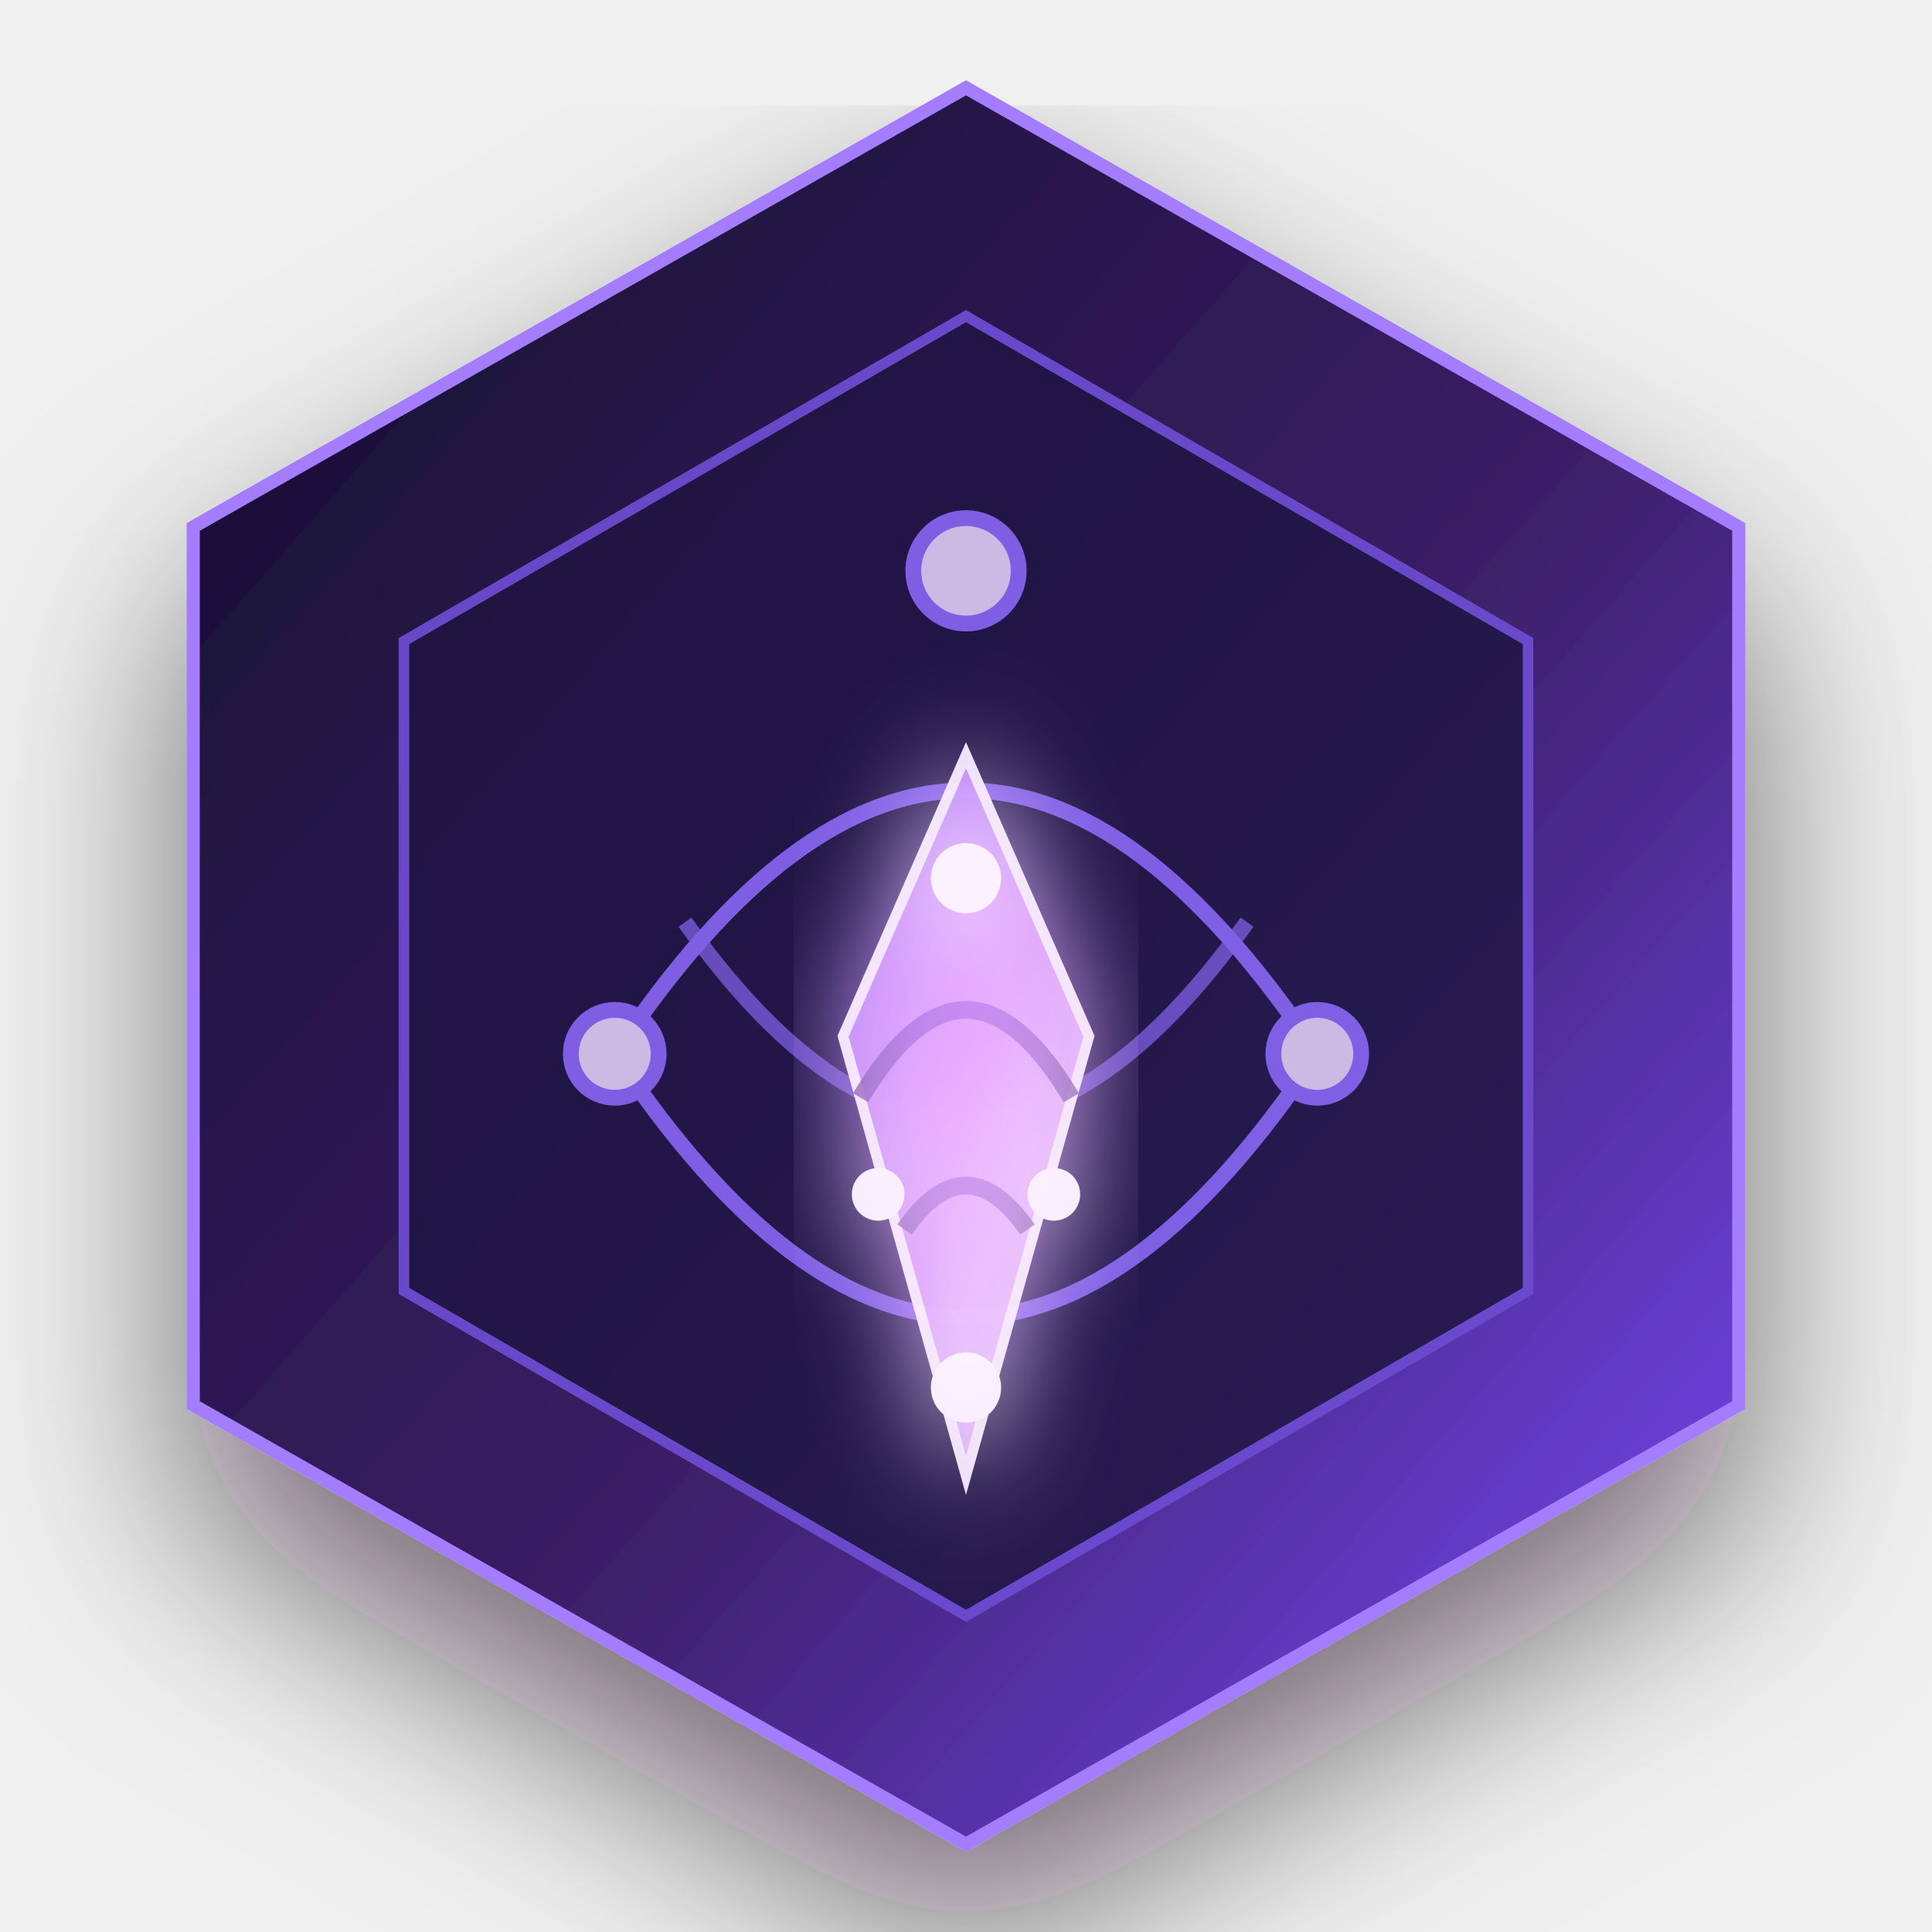
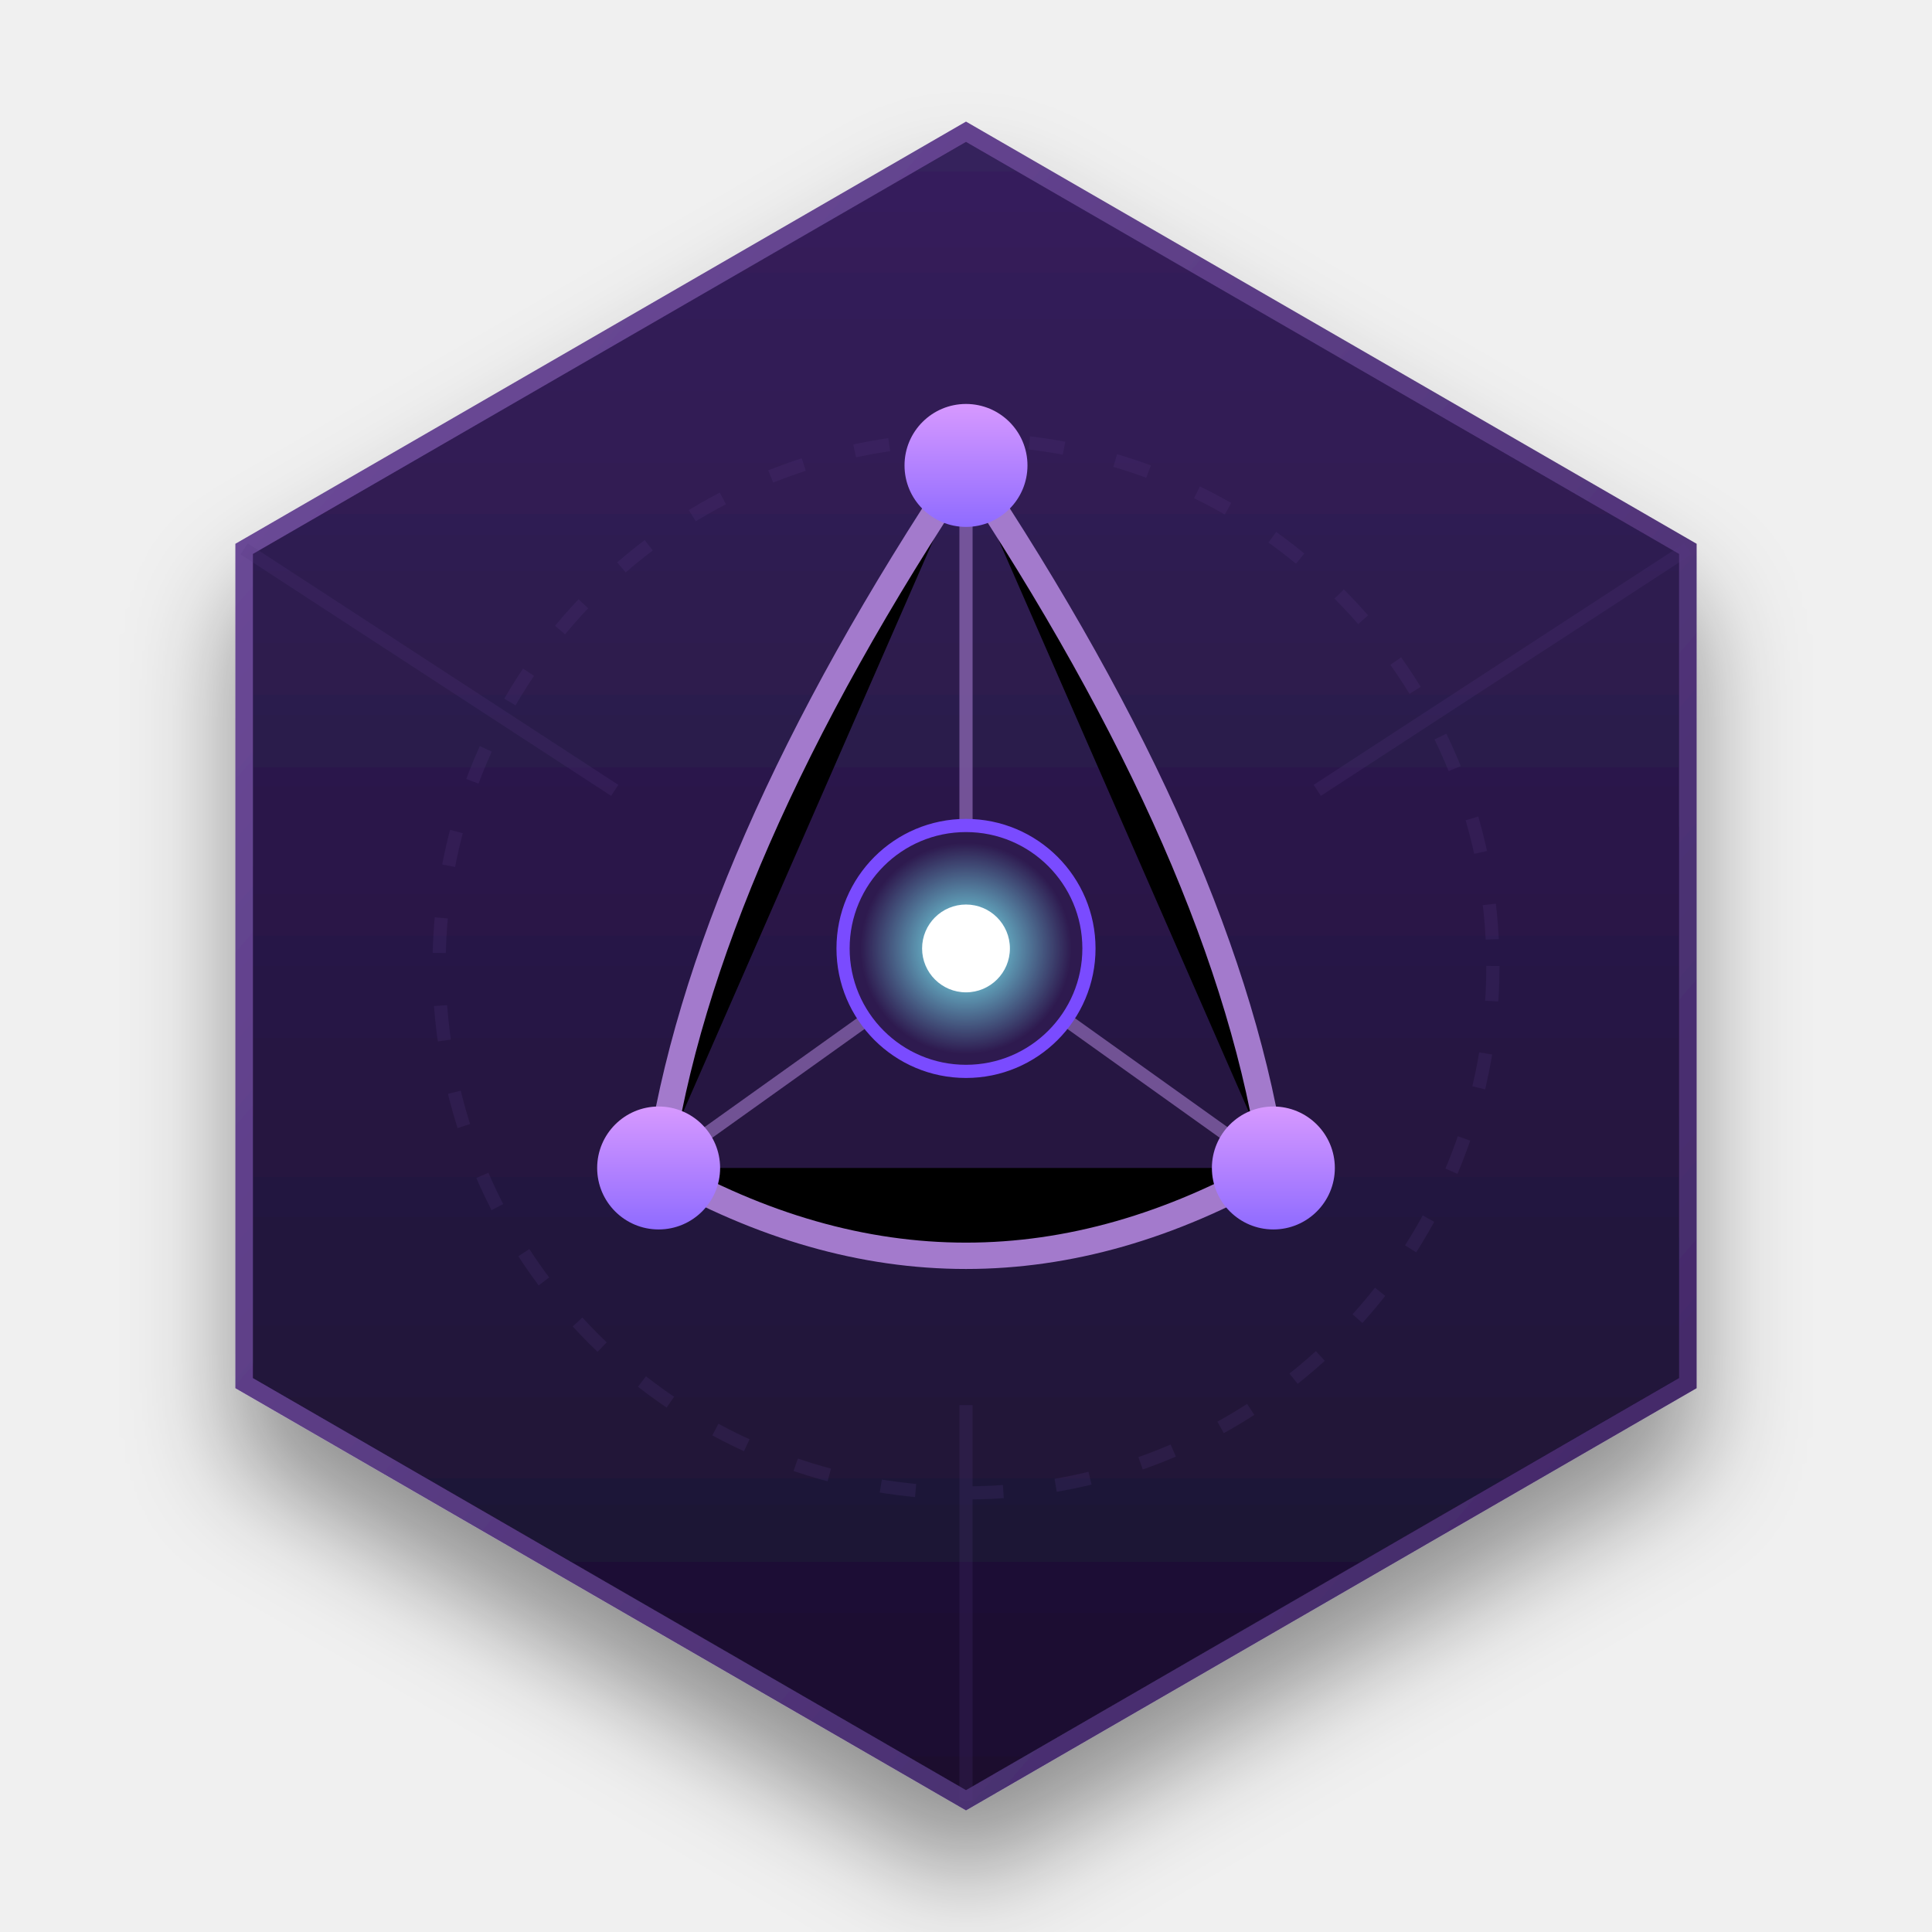
- <svg xmlns="http://www.w3.org/2000/svg" width="220" height="220" viewBox="0 0 220 220" role="img" aria-label="Claude Agent SDK for Elixir logo">
+ <svg xmlns="http://www.w3.org/2000/svg" width="220" height="220" viewBox="0 0 220 220" role="img" aria-label="Claude Agent SDK Logo">
  <defs>
-     <linearGradient id="hex-gradient" x1="0%" y1="0%" x2="100%" y2="100%">
-       <stop offset="0%" stop-color="#120C2C" />
-       <stop offset="55%" stop-color="#3B1F66" />
-       <stop offset="100%" stop-color="#7A4BFF" />
+     <linearGradient id="body-grad" x1="50%" y1="0%" x2="50%" y2="100%">
+       <stop offset="0%" stop-color="#36205D" />
+       <stop offset="100%" stop-color="#1A0F2E" />
    </linearGradient>
-     <linearGradient id="inner-gradient" x1="0%" y1="0%" x2="100%" y2="100%">
-       <stop offset="0%" stop-color="#1D133F" />
-       <stop offset="100%" stop-color="#261A4F" />
+     <linearGradient id="stroke-grad" x1="0%" y1="0%" x2="100%" y2="100%">
+       <stop offset="0%" stop-color="#704D9D" />
+       <stop offset="100%" stop-color="#3E2663" />
    </linearGradient>
-     <linearGradient id="droplet-gradient" x1="0%" y1="0%" x2="100%" y2="100%">
-       <stop offset="0%" stop-color="#AC76FF" />
-       <stop offset="50%" stop-color="#D18BFF" />
-       <stop offset="100%" stop-color="#F5D8FF" />
+     <radialGradient id="core-glow" cx="50%" cy="50%" r="50%">
+       <stop offset="0%" stop-color="#FFFFFF" />
+       <stop offset="40%" stop-color="#66F9FF" />
+       <stop offset="100%" stop-color="#66F9FF" stop-opacity="0" />
+     </radialGradient>
+     <linearGradient id="network-grad" x1="0%" y1="0%" x2="0%" y2="100%">
+       <stop offset="0%" stop-color="#D799FF" />
+       <stop offset="100%" stop-color="#8F6BFF" />
    </linearGradient>
-     <filter id="hex-shadow" x="-20%" y="-20%" width="140%" height="140%">
-       <feDropShadow dx="0" dy="12" stdDeviation="12" flood-color="#0B051A" flood-opacity="0.55" />
-     </filter>
-     <filter id="symbol-glow" x="-20%" y="-20%" width="140%" height="140%">
-       <feGaussianBlur stdDeviation="6" result="blur" />
-       <feColorMatrix type="matrix" values="         0 0 0 0 0.71         0 0 0 0 0.46         0 0 0 0 1         0 0 0 0.35 0" />
-       <feBlend in="SourceGraphic" in2="blur" mode="screen" />
+     <filter id="soft-shadow" x="-50%" y="-50%" width="200%" height="200%">
+       <feDropShadow dx="0" dy="8" stdDeviation="6" flood-color="#000" flood-opacity="0.4" />
    </filter>
  </defs>
-   <path d="M110 10 L198 60 L198 160 L110 210 L22 160 L22 60 Z" fill="url(#hex-gradient)" stroke="#A47DFF" stroke-width="1.5" filter="url(#hex-shadow)" />
-   <path d="M110 36 L174 73 L174 147 L110 184 L46 147 L46 73 Z" fill="url(#inner-gradient)" stroke="#6C4ACF" stroke-width="1.2" opacity="0.95" />
-   <g stroke="#8F6BFF" stroke-width="1.8" opacity="0.85">
-     <path d="M70 120 Q110 60 150 120 Q110 180 70 120 Z" fill="none" />
-     <path d="M78 105 Q110 150 142 105" fill="none" opacity="0.75" />
-     <circle cx="70" cy="120" r="5" fill="#E9D7FF" />
-     <circle cx="150" cy="120" r="5" fill="#E9D7FF" />
-     <circle cx="110" cy="65" r="6" fill="#E9D7FF" />
+   <path d="M110 15         L192.2 62.5         L192.2 157.5         L110 205         L27.8 157.5         L27.8 62.5         Z" fill="url(#body-grad)" stroke="url(#stroke-grad)" stroke-width="2" filter="url(#soft-shadow)" />
+   <g stroke="#533980" stroke-width="1.5" opacity="0.2" fill="none">
+     <path d="M110 205 L110 160" />
+     <path d="M27.8 62.5 L70 90" />
+     <path d="M192.2 62.5 L150 90" />
+     <circle cx="110" cy="110" r="60" stroke-dasharray="4 6" />
  </g>
-   <g filter="url(#symbol-glow)">
-     <path d="M110 86 L96 118 L110 168 L124 118 Z" fill="url(#droplet-gradient)" stroke="#F8E7FF" stroke-width="1.2" opacity="0.95" />
-     <g stroke="#3B1F66" stroke-width="2" fill="none" opacity="0.7">
-       <path d="M98 125 Q110 105 122 125" />
-       <path d="M103 140 Q110 130 117 140" />
+   <g transform="translate(110, 118)">
+     <g stroke="#A37ACC" stroke-width="3" stroke-linecap="round">
+       <path d="M-35 15 Q-30 -20 0 -65" />
+       <path d="M35 15 Q30 -20 0 -65" />
+       <path d="M-35 15 Q0 35 35 15" />
+       <line x1="0" y1="-10" x2="-35" y2="15" stroke-width="1.5" opacity="0.6" />
+       <line x1="0" y1="-10" x2="35" y2="15" stroke-width="1.5" opacity="0.6" />
+       <line x1="0" y1="-10" x2="0" y2="-65" stroke-width="1.5" opacity="0.6" />
    </g>
-     <circle cx="110" cy="100" r="4" fill="#F7EAFF" />
-     <circle cx="100" cy="136" r="3" fill="#F7EAFF" />
-     <circle cx="120" cy="136" r="3" fill="#F7EAFF" />
-     <circle cx="110" cy="158" r="4" fill="#F7EAFF" />
+     <circle cx="0" cy="-65" r="7" fill="url(#network-grad)" />
+     <circle cx="-35" cy="15" r="7" fill="url(#network-grad)" />
+     <circle cx="35" cy="15" r="7" fill="url(#network-grad)" />
+     <circle cx="0" cy="-10" r="14" fill="#2E1A4F" stroke="#7A4BFF" stroke-width="1.5" />
+     <circle cx="0" cy="-10" r="5" fill="#FFFFFF" />
+     <circle cx="0" cy="-10" r="12" fill="url(#core-glow)" opacity="0.6" style="mix-blend-mode: screen;" />
  </g>
</svg>
